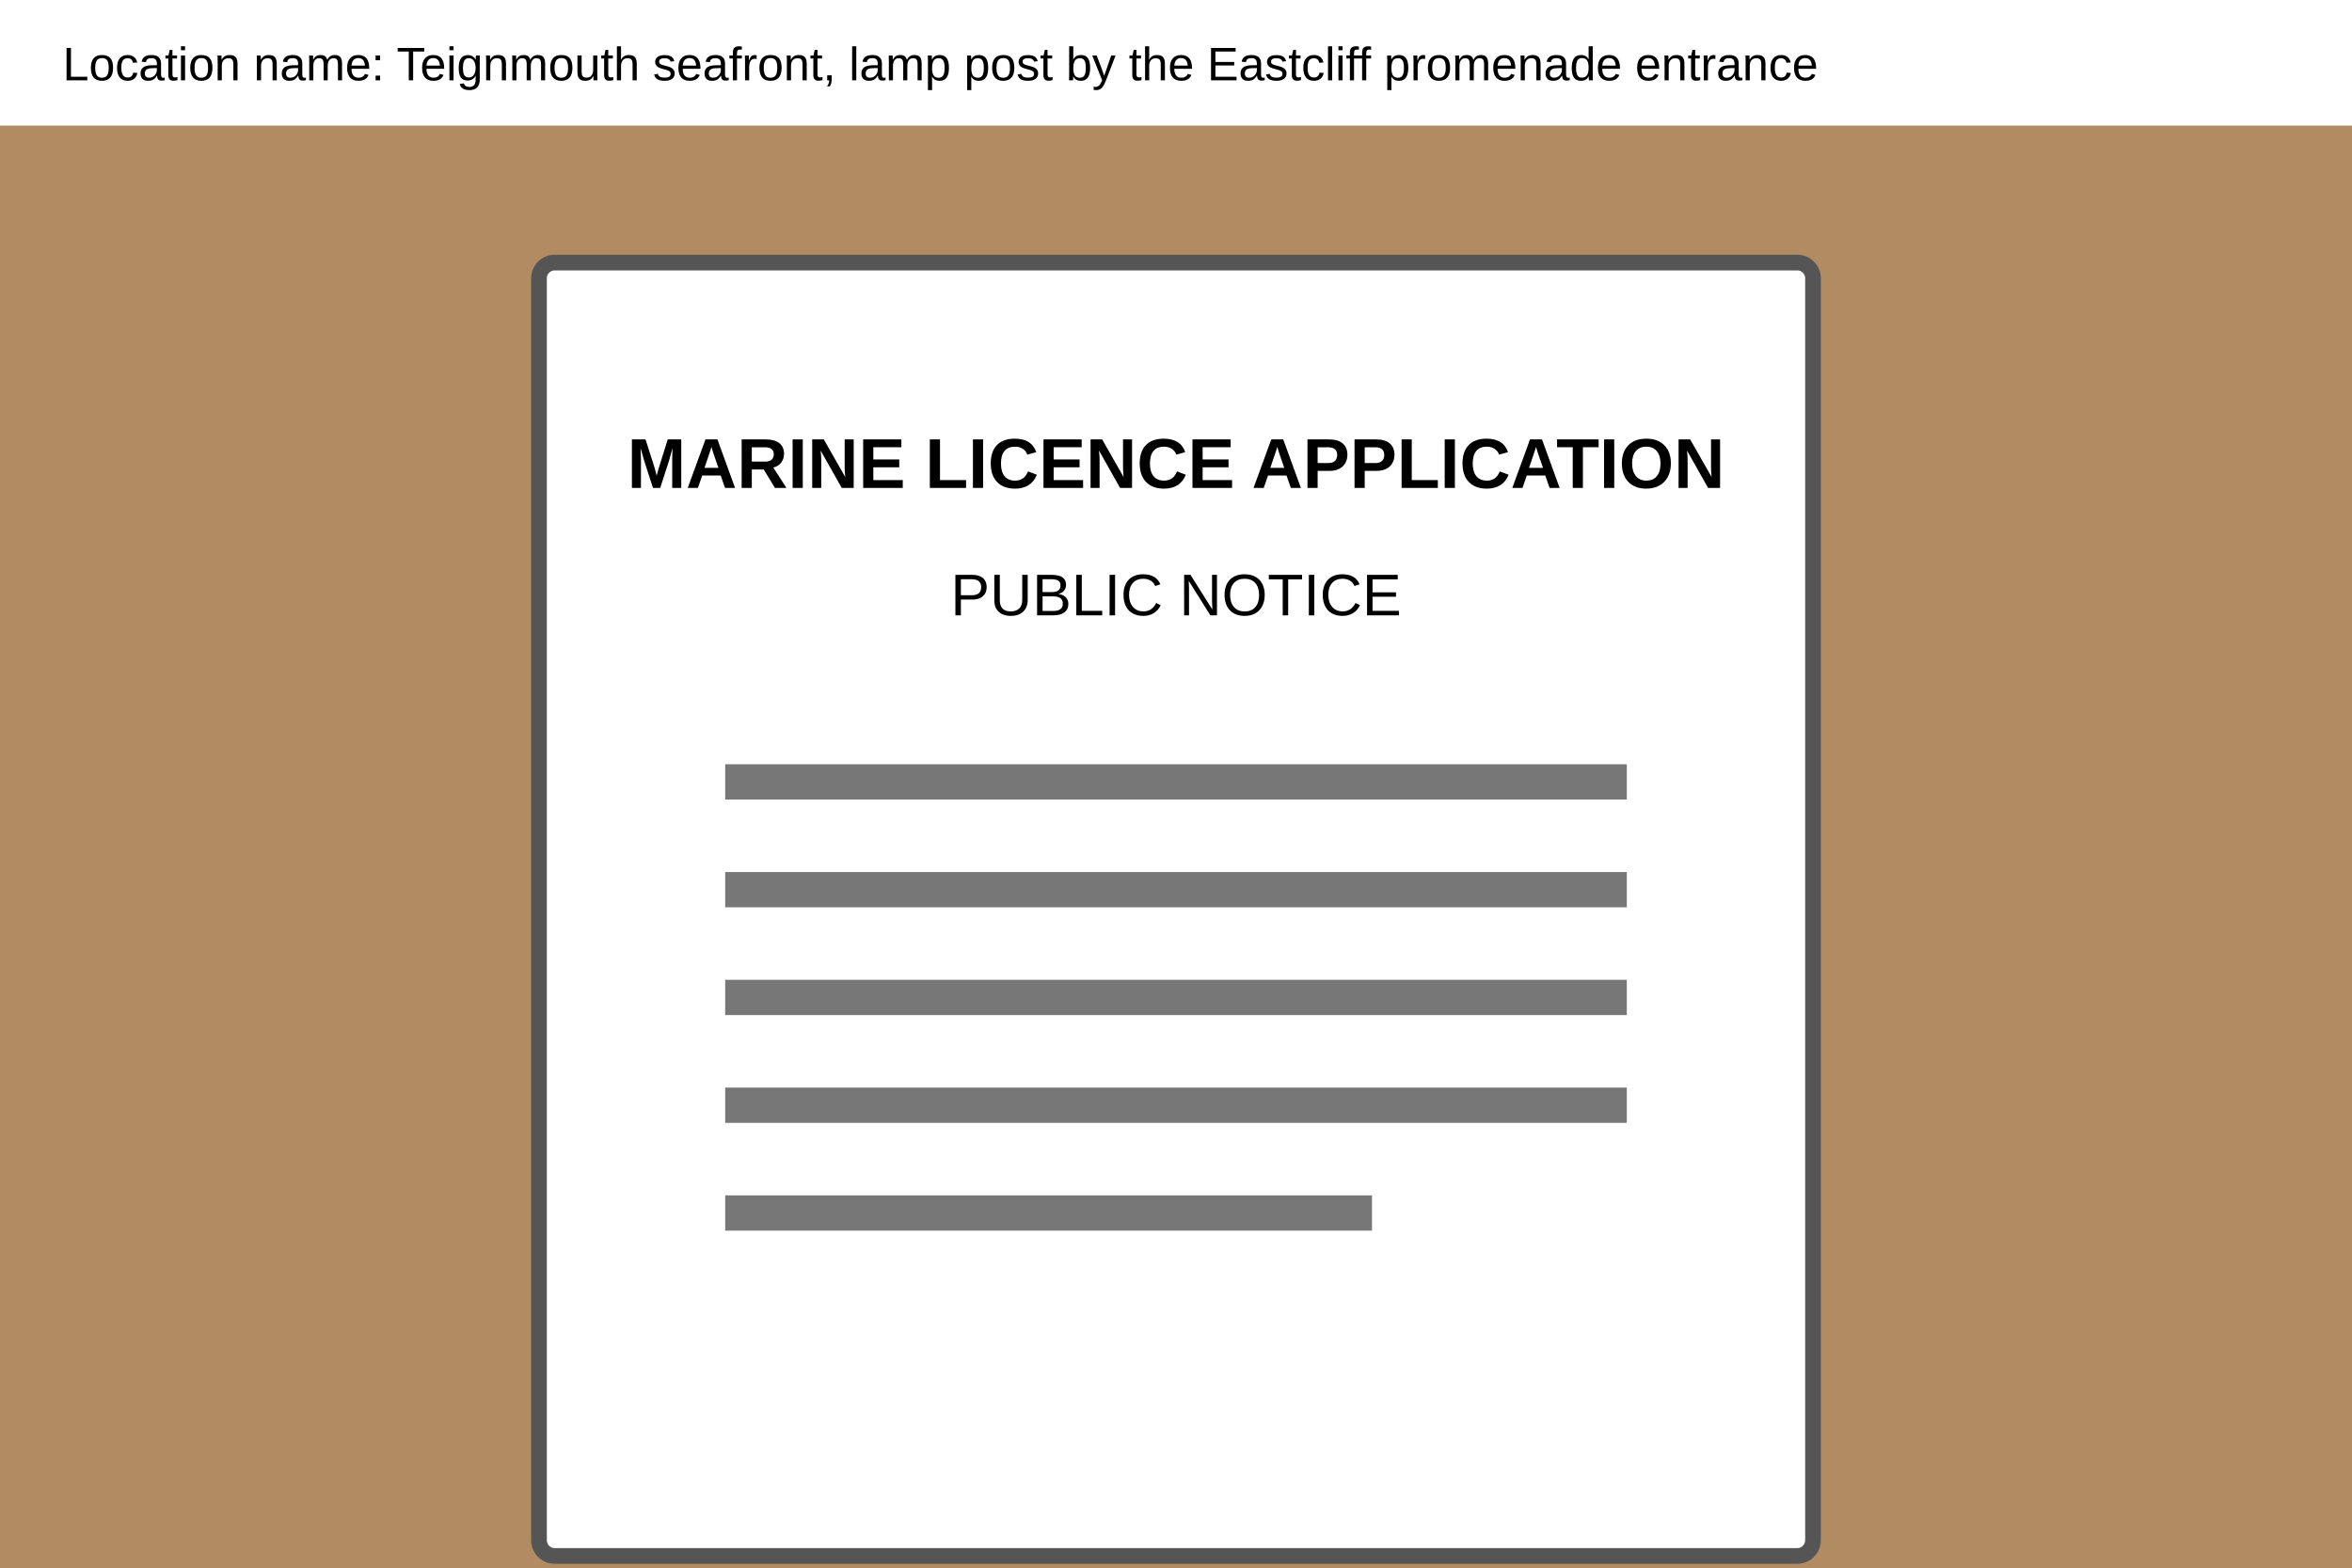
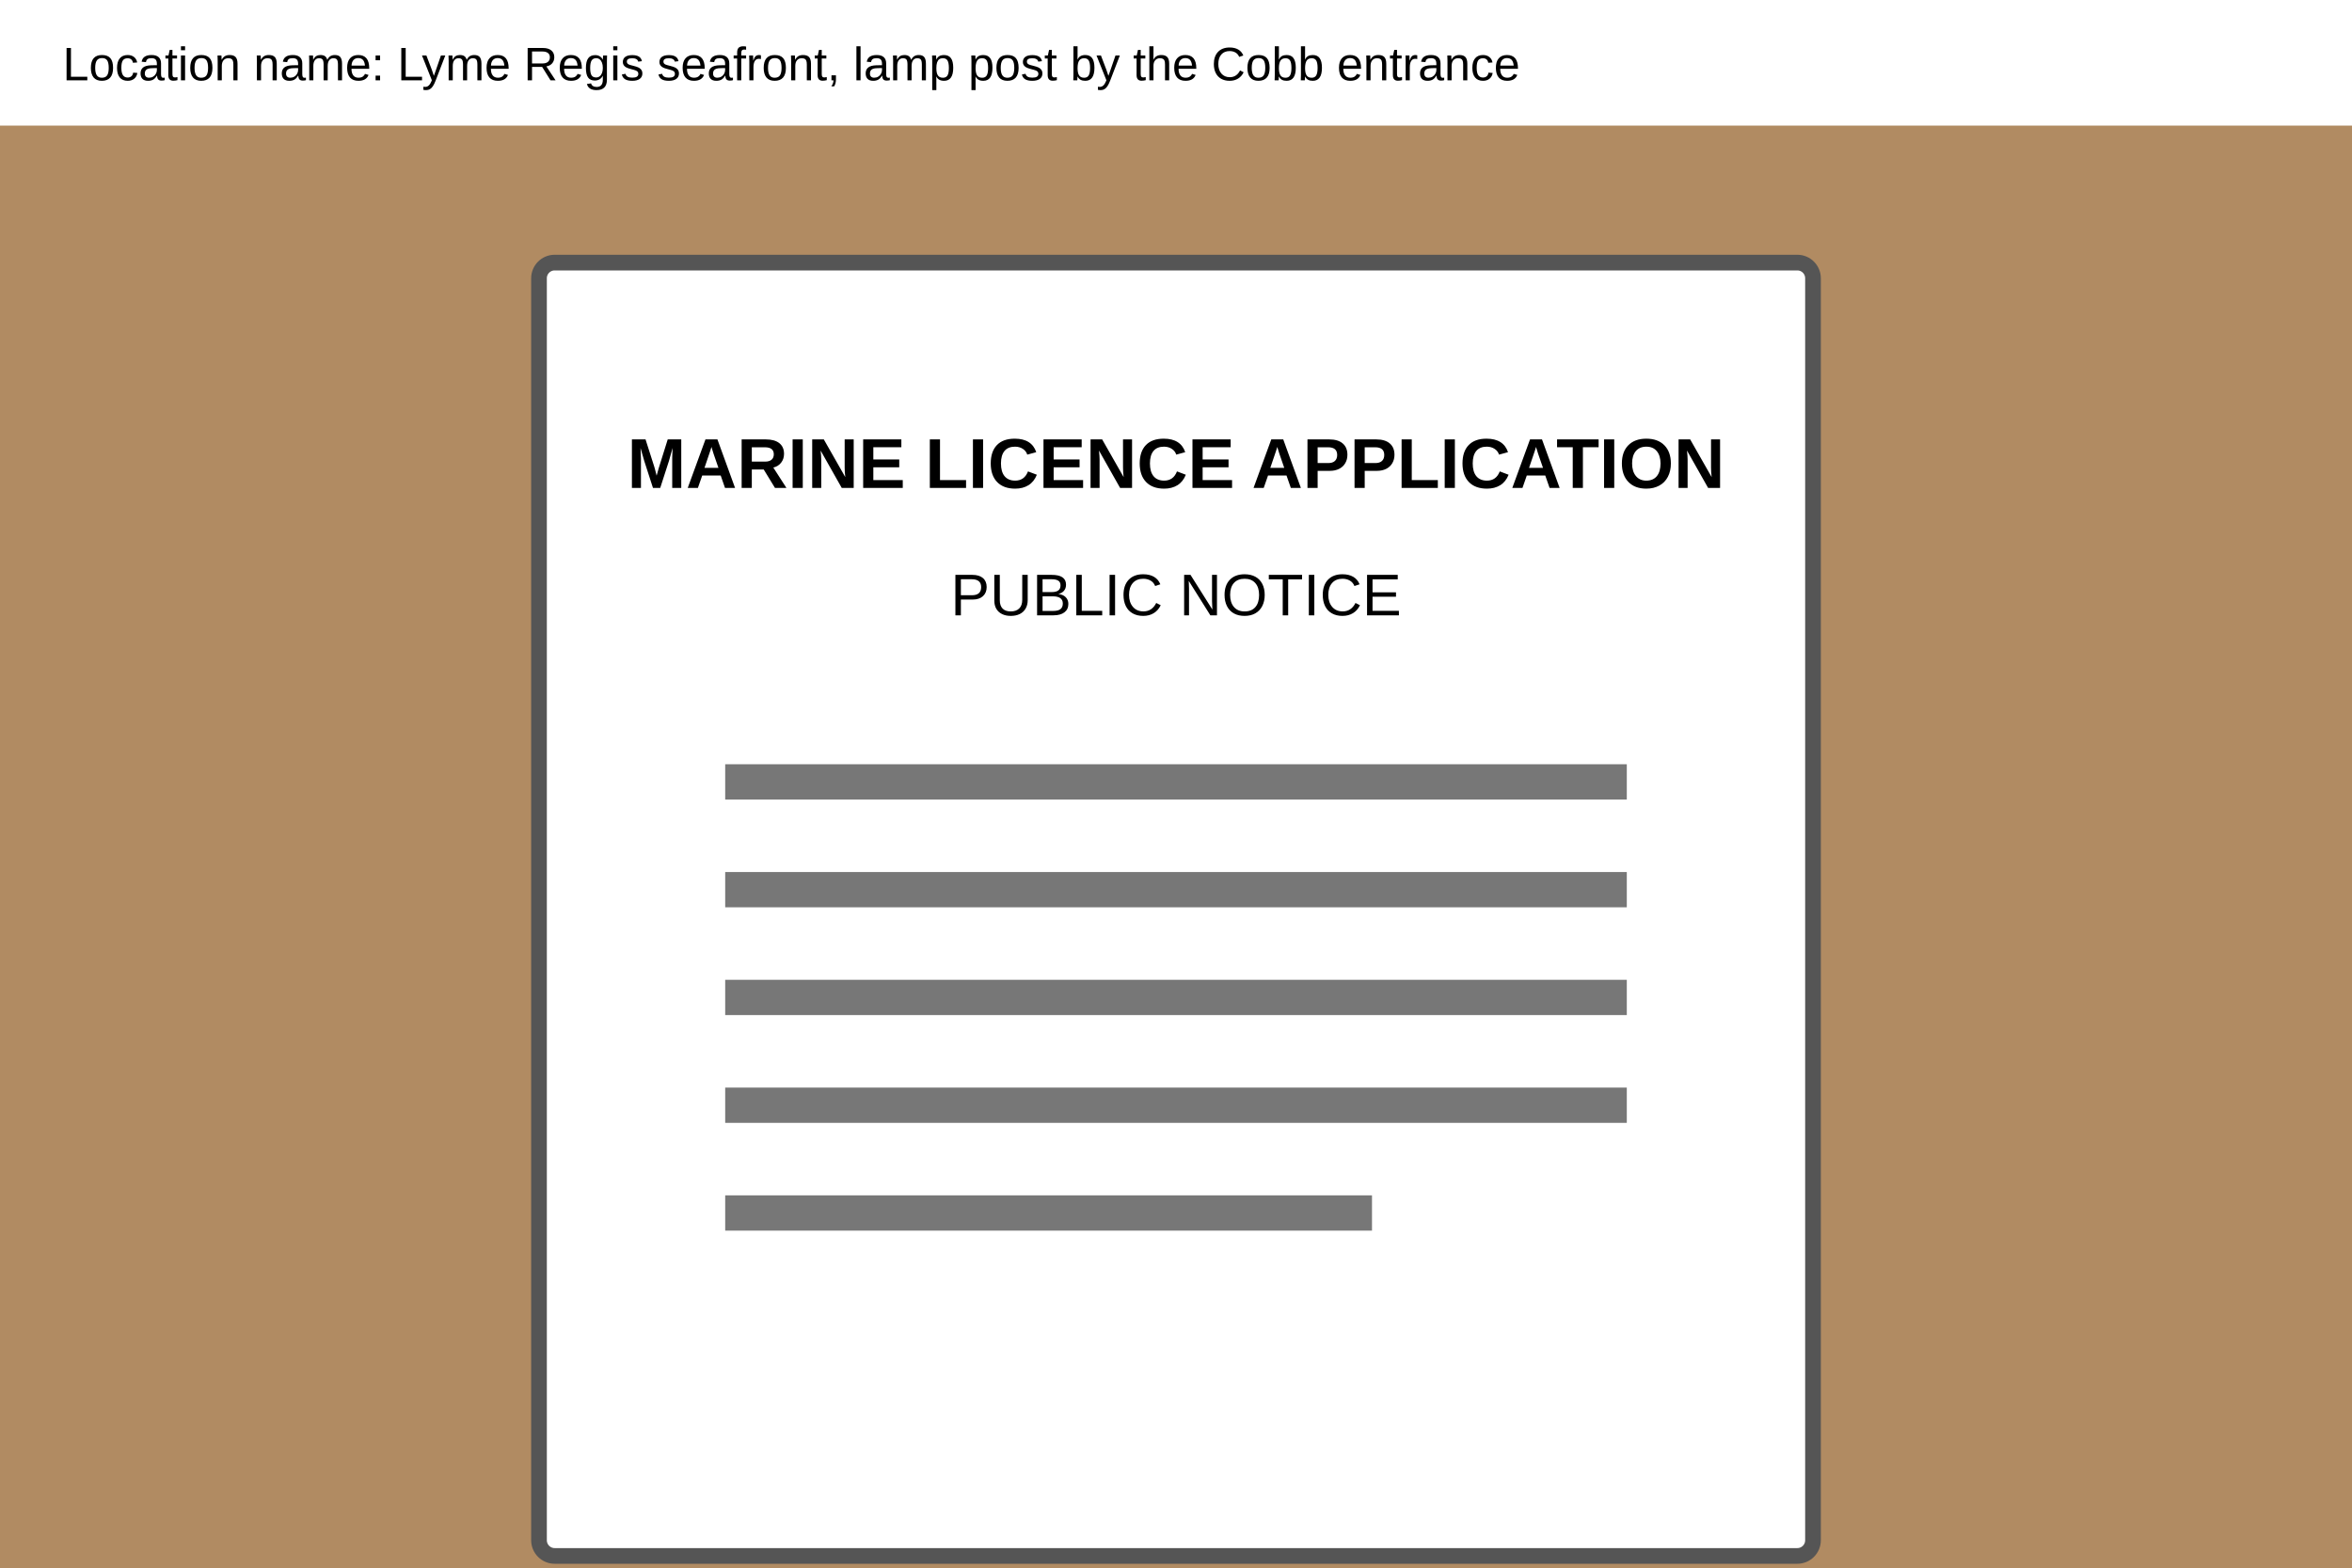
<svg xmlns="http://www.w3.org/2000/svg" width="1200" height="800" viewBox="0 0 1200 800">
  <g transform="translate(0 64)">
    <rect width="1200" height="800" fill="#b18b62" />
    <rect x="275" y="70" width="650" height="660" rx="8" fill="#fff" stroke="#555" stroke-width="8" />
    <text x="600" y="185" text-anchor="middle" font-family="Arial" font-size="36" font-weight="700">MARINE LICENCE APPLICATION</text>
    <text x="600" y="250" text-anchor="middle" font-family="Arial" font-size="30">PUBLIC NOTICE</text>
    <path d="M370 335h460M370 390h460M370 445h460M370 500h460M370 555h330" stroke="#777" stroke-width="18" />
  </g>
  <rect width="1200" height="64" fill="#fff" />
-   <text x="32" y="41" font-family="Arial" font-size="24">Location name: Teignmouth seafront, lamp post by the Eastcliff promenade entrance</text>
+   <text x="32" y="41" font-family="Arial" font-size="24">Location name: Lyme Regis seafront, lamp post by the Cobb entrance</text>
</svg>
